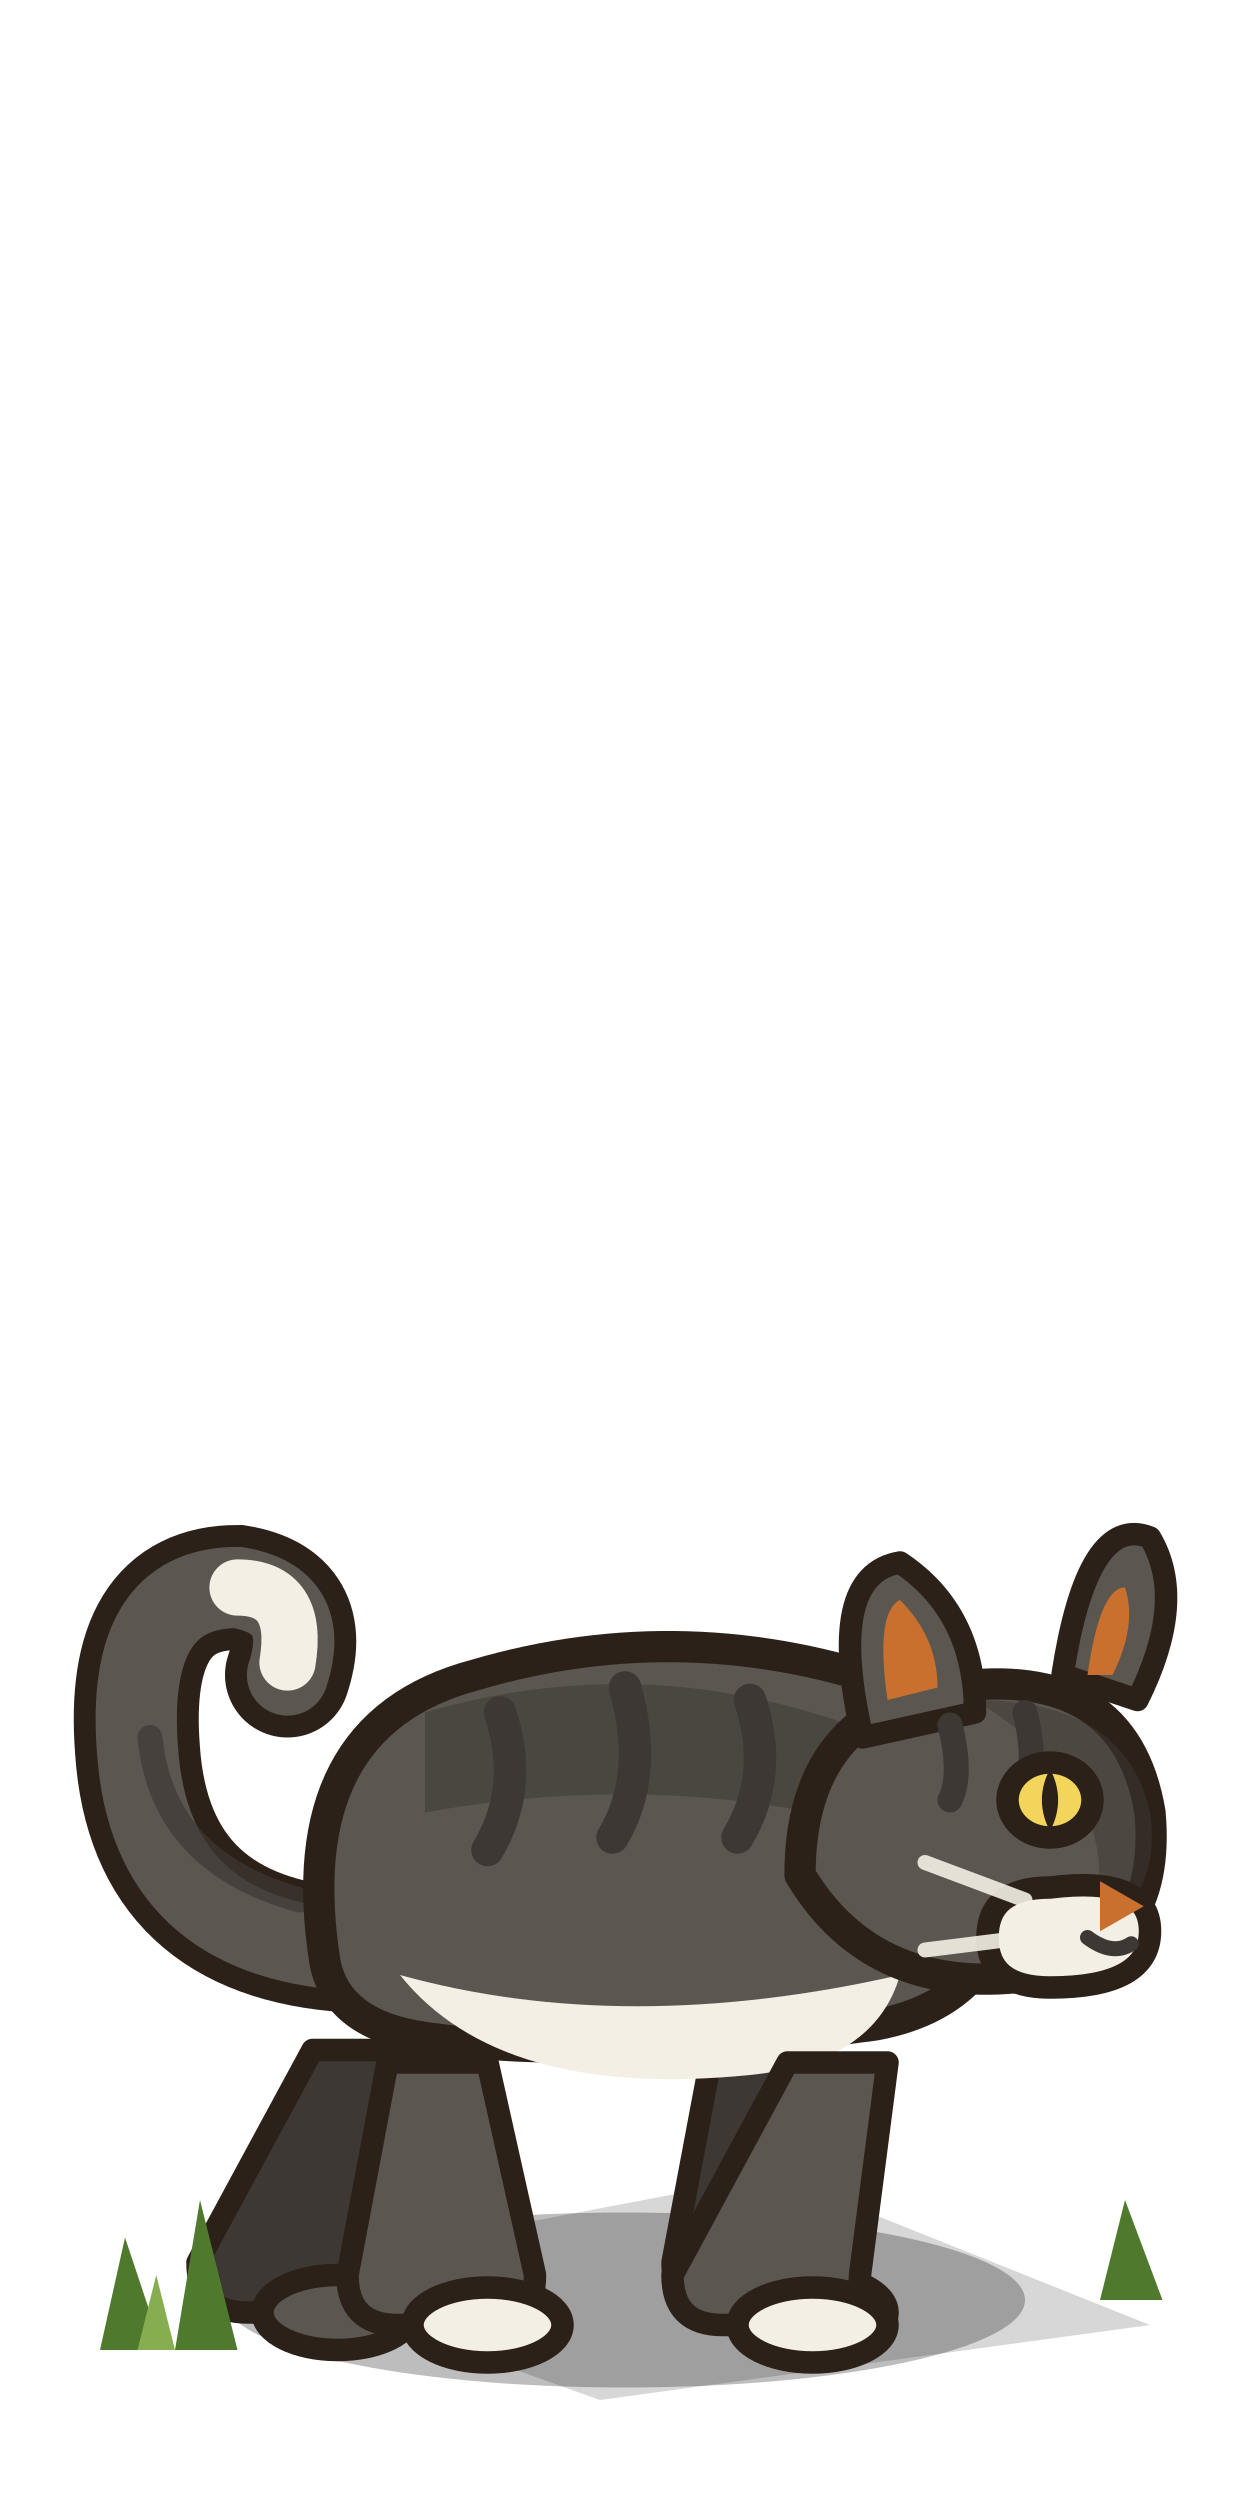
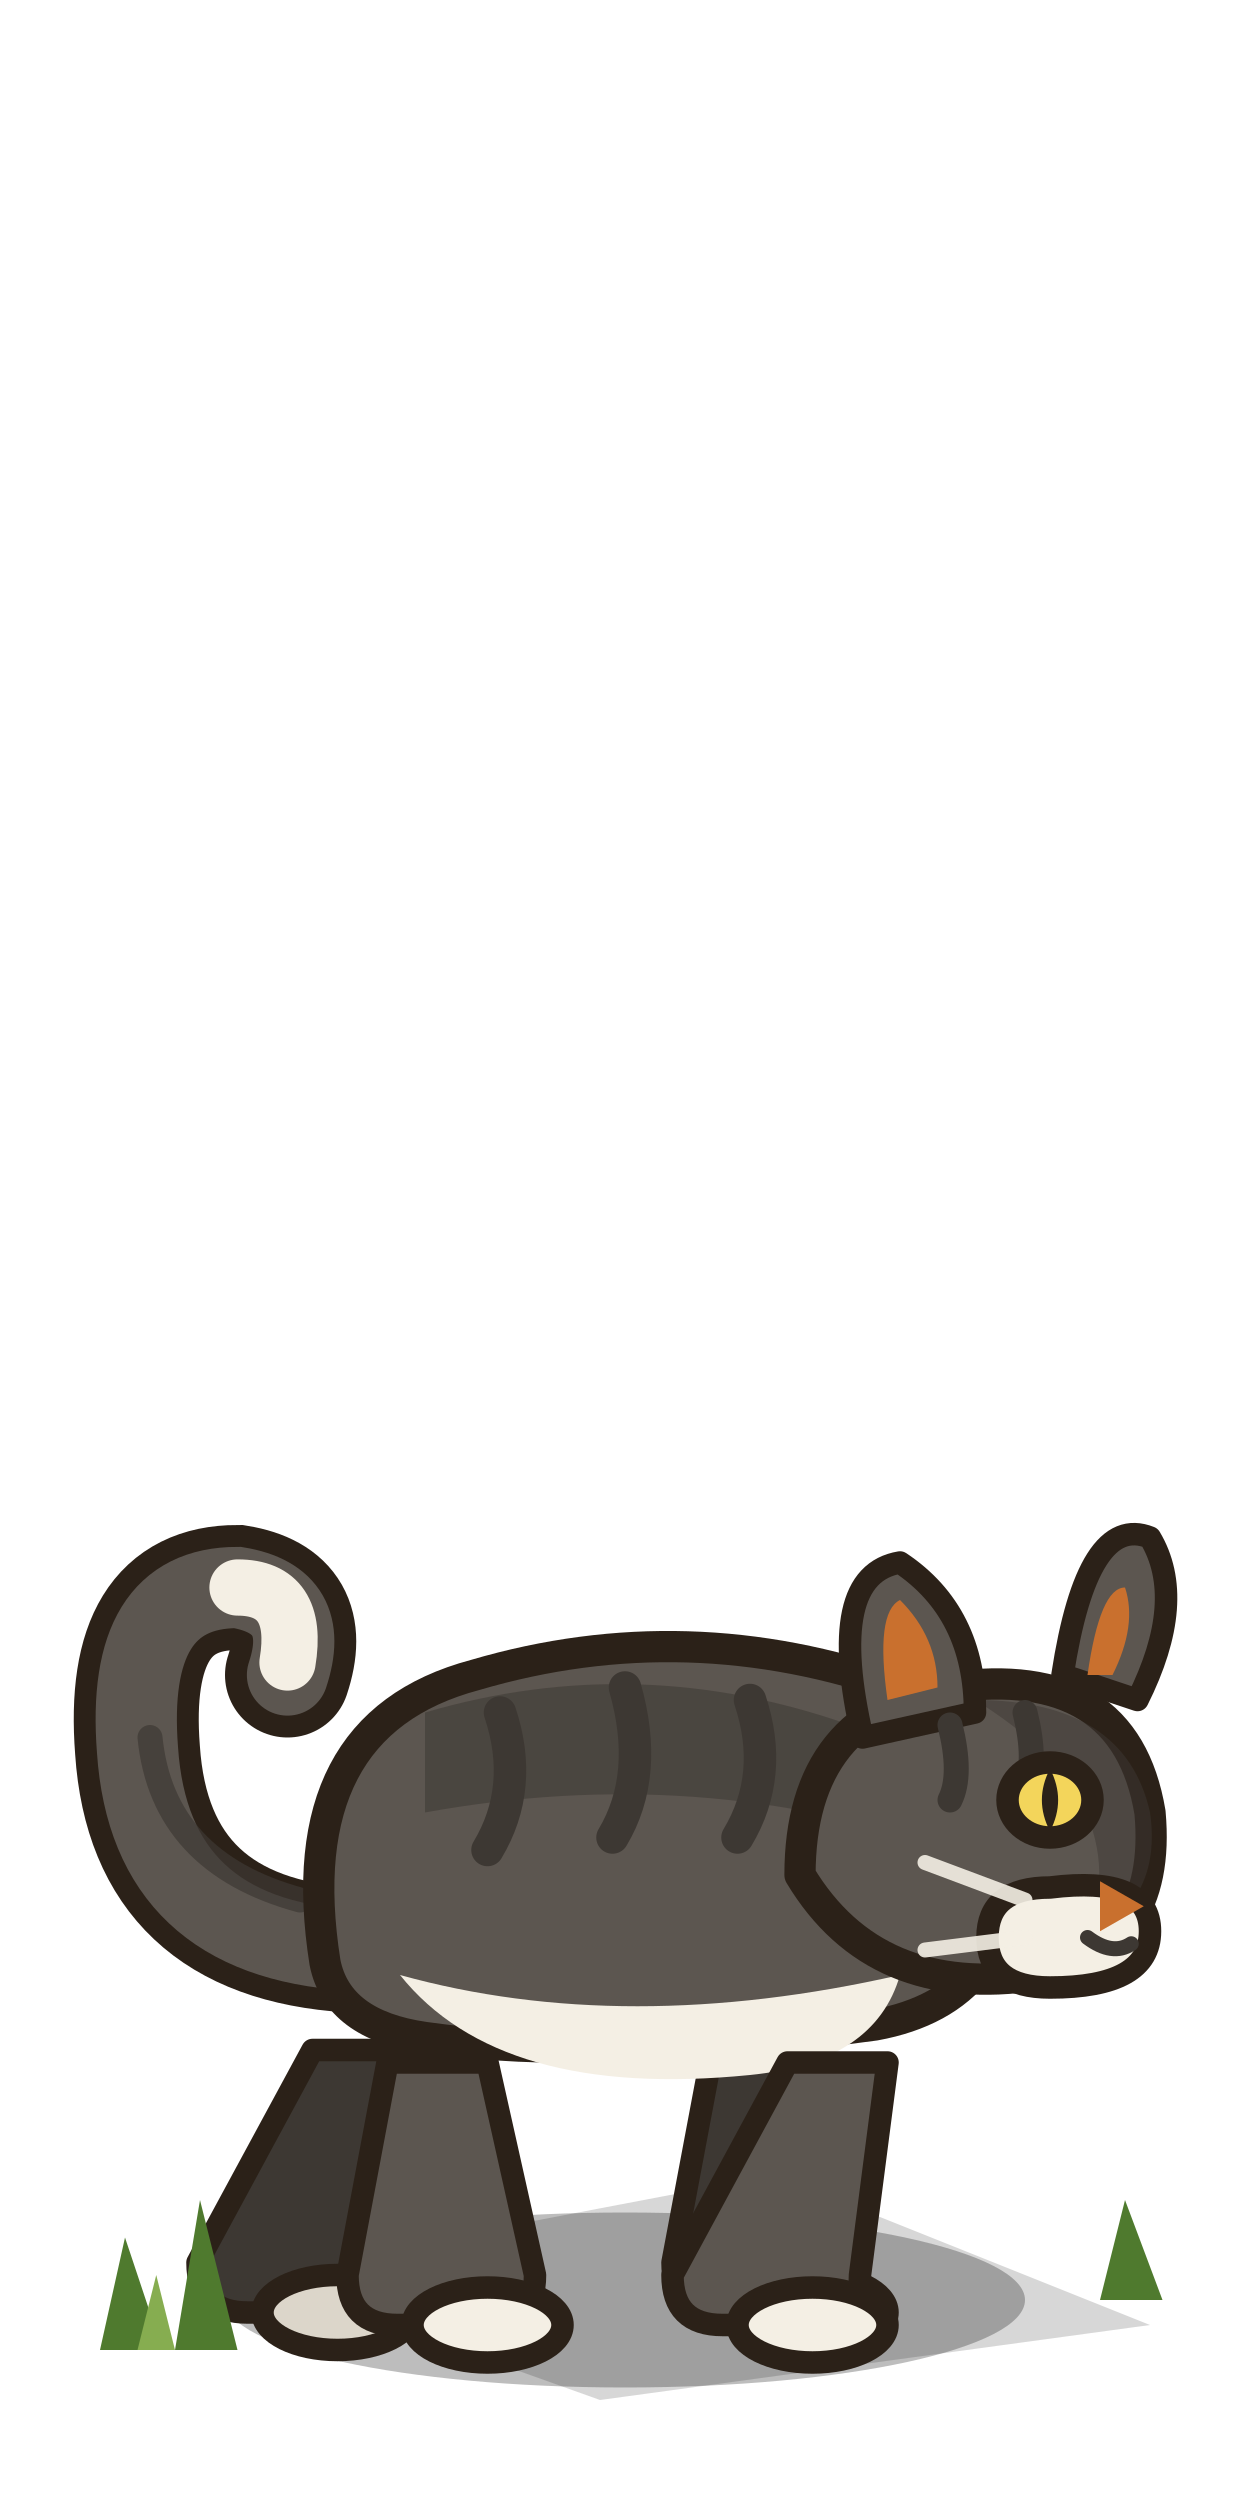
<svg xmlns="http://www.w3.org/2000/svg" width="100" height="200" viewBox="0 0 100 200">
  <defs>
    <style>.o{stroke:#2b2118;stroke-width:2.5;stroke-linejoin:round;stroke-linecap:round}.i{stroke:#2b2118;stroke-width:1.8;stroke-linejoin:round;stroke-linecap:round}</style>
  </defs>
  <path d="M20,182 L62,174 L92,186 L48,192 Z" fill="#000" opacity=".16" />
  <ellipse cx="50" cy="184" rx="32" ry="7" fill="#000" opacity=".26" />
  <path d="M28,156 q-16,-1 -17,-16 q-1,-13 8,-13 q6,1 4,7" fill="none" stroke="#2b2118" stroke-width="10" stroke-linecap="round" />
  <path d="M28,156 q-16,-1 -17,-16 q-1,-13 8,-13 q6,1 4,7" fill="none" stroke="#5c5650" stroke-width="6.5" stroke-linecap="round" />
  <path d="M19,127 q5,0 4,6" fill="none" stroke="#f4efe4" stroke-width="4.5" stroke-linecap="round" />
  <path d="M24,152 q-11,-3 -12,-13" fill="none" stroke="#3d3833" stroke-width="2" stroke-linecap="round" opacity=".7" />
  <path class="i" d="M25.0,164 h8 l-2.2,17 q0,4 -4,4 h-7 q-4,0 -4,-4z" fill="#3d3833" />
-   <ellipse class="i" cx="27" cy="185" rx="6.0" ry="3" fill="#5c5650" />
+   <ellipse class="i" cx="27" cy="185" rx="6.0" ry="3" fill="#dcd6ca" />
  <path class="i" d="M57.0,164 h8 l3.8,17 q0,4 -4,4 h-7 q-4,0 -4,-4z" fill="#3d3833" />
-   <ellipse class="i" cx="65" cy="185" rx="6.0" ry="3" fill="#5c5650" />
+   <ellipse class="i" cx="65" cy="185" rx="6.0" ry="3" fill="#dcd6ca" />
  <path class="o" d="M26,157 q-3,-19 12,-23 q17,-5 34,1 q9,3 9,13 q0,12 -11,14 q-22,3 -36,1 q-7,-1 -8,-6z" fill="#5c5650" />
  <path d="M34,137 q17,-5 34,1 q8,3 8,10 q-20,-7 -42,-3z" fill="#3d3833" opacity=".55" />
  <path d="M32,158 q18,5 40,0 q-2,7 -12,8 q-20,2 -28,-8z" fill="#f4efe4" />
  <path d="M40,137 q2,6 -1,11 M50,135 q2,7 -1,12 M60,136 q2,6 -1,11" fill="none" stroke="#3d3833" stroke-width="2.6" stroke-linecap="round" />
  <path class="i" d="M31.0,165 h8 l3.8,17 q0,4 -4,4 h-7 q-4,0 -4,-4z" fill="#5c5650" />
  <ellipse class="i" cx="39" cy="186" rx="6.0" ry="3" fill="#f4efe4" />
  <path class="i" d="M63.0,165 h8 l-2.2,17 q0,4 -4,4 h-7 q-4,0 -4,-4z" fill="#5c5650" />
  <ellipse class="i" cx="65" cy="186" rx="6.0" ry="3" fill="#f4efe4" />
  <path class="o" d="M64,150 q0,-13 12,-15 q14,-2 16,10 q1,11 -9,13 q-13,2 -19,-8z" fill="#5c5650" />
  <path d="M78,136 q12,0 14,9 q1,7 -5,10 q4,-11 -9,-19z" fill="#3d3833" opacity=".5" />
  <path class="i" d="M69,139 q-3,-13 3,-14 q6,4 6,12z" fill="#5c5650" />
  <path d="M71,136 q-1,-7 1,-8 q3,3 3,7z" fill="#c9702e" />
  <path class="i" d="M85,134 q2,-13 7,-11 q3,5 -1,13z" fill="#5c5650" />
  <path d="M87,134 q1,-7 3,-7 q1,3 -1,7z" fill="#c9702e" />
  <path d="M76,138 q1,4 0,6 M82,137 q1,4 0,6" fill="none" stroke="#3d3833" stroke-width="2" stroke-linecap="round" />
  <path class="i" d="M84,151 q8,-1 8,3.5 q0,4.5 -8,4.5 q-5,0 -5,-4 q0,-4 5,-4z" fill="#f4efe4" />
  <path d="M88,150.5 l3.5,2 l-3.5,2z" fill="#c9702e" />
  <path d="M87,155 q2,1.5 3.5,.5" fill="none" stroke="#3d3833" stroke-width="1.2" stroke-linecap="round" />
  <path d="M82,152 l-8,-3 M82,155 l-8,1" fill="none" stroke="#f4efe4" stroke-width="1.2" stroke-linecap="round" opacity=".9" />
  <ellipse class="i" cx="84" cy="144" rx="3.4" ry="3" fill="#f3d55b" stroke-width="1.4" />
  <path d="M84,141.5 q1.3,2.5 0,5 q-1.3,-2.5 0,-5z" fill="#2b2118" />
  <g fill="#4f7a2e">
    <path d="M8,188 l2,-9 l3,9z M14,188 l2,-12 l3,12z M88,184 l2,-8 l3,8z" />
  </g>
  <g fill="#86ad50">
    <path d="M11,188 l1.5,-6 l1.5,6z" />
  </g>
</svg>
